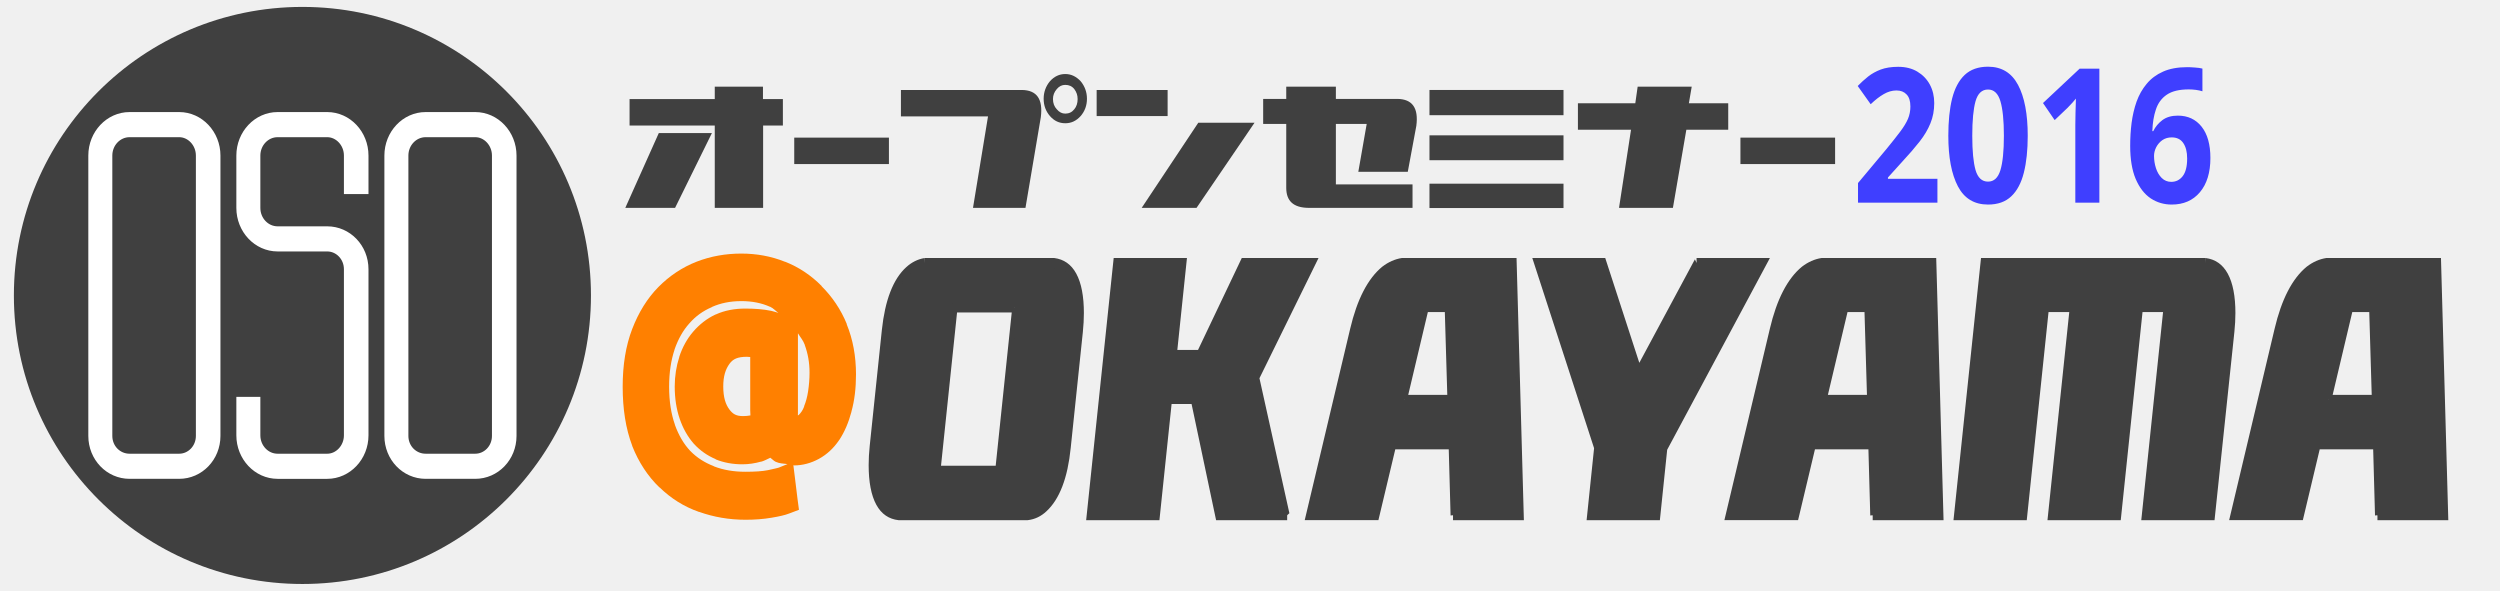
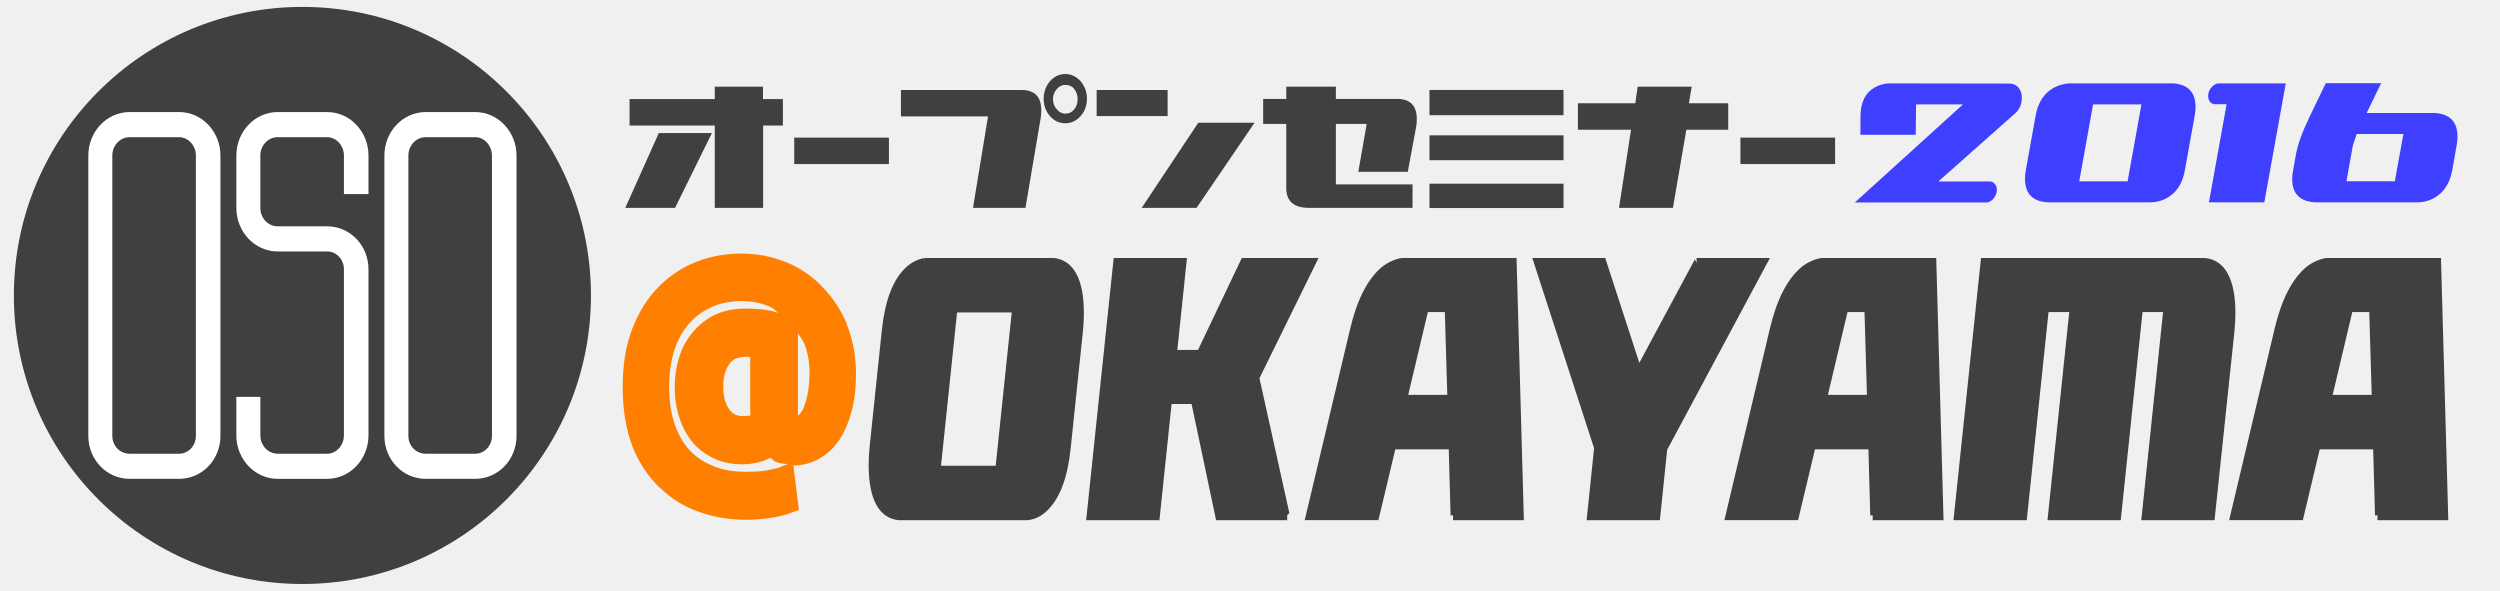
<svg xmlns="http://www.w3.org/2000/svg" xmlns:xlink="http://www.w3.org/1999/xlink" width="360.59" height="85.23" id="svg2" version="1.1">
  <defs id="defs4">
    <linearGradient id="linearGradient3884">
      <stop style="stop-color:#000000;stop-opacity:1;" offset="0" id="stop3886" />
      <stop style="stop-color:#000000;stop-opacity:0;" offset="1" id="stop3888" />
    </linearGradient>
    <linearGradient id="linearGradient3874">
      <stop style="stop-color:#4040ff;stop-opacity:1;" offset="0" id="stop3876" />
      <stop id="stop3882" offset="0.5" style="stop-color:#c0c0ff;stop-opacity:1;" />
      <stop style="stop-color:#4040ff;stop-opacity:1;" offset="1" id="stop3878" />
    </linearGradient>
    <linearGradient xlink:href="#linearGradient3874" id="linearGradient3880" x1="213.786" y1="323.068" x2="214.434" y2="350.925" gradientUnits="userSpaceOnUse" gradientTransform="translate(20.79455,7.398888)" />
    <linearGradient xlink:href="#linearGradient3884" id="linearGradient3890" x1="225.714" y1="343.791" x2="240.714" y2="371.648" gradientUnits="userSpaceOnUse" gradientTransform="translate(20.79455,7.398888)" />
    <linearGradient xlink:href="#linearGradient3884-2" id="linearGradient3890-9" x1="225.714" y1="343.791" x2="240.714" y2="371.648" gradientUnits="userSpaceOnUse" gradientTransform="translate(7.857143,15.71429)" />
    <linearGradient id="linearGradient3884-2">
      <stop style="stop-color:#000000;stop-opacity:1;" offset="0" id="stop3886-3" />
      <stop style="stop-color:#000000;stop-opacity:0;" offset="1" id="stop3888-7" />
    </linearGradient>
    <linearGradient xlink:href="#linearGradient3874-8" id="linearGradient3880-7" x1="213.786" y1="323.068" x2="214.434" y2="350.925" gradientUnits="userSpaceOnUse" gradientTransform="translate(7.857143,15.71429)" />
    <linearGradient id="linearGradient3874-8">
      <stop style="stop-color:#8080ff;stop-opacity:1;" offset="0" id="stop3876-1" />
      <stop id="stop3882-3" offset="0.5" style="stop-color:#e0e0ff;stop-opacity:1;" />
      <stop style="stop-color:#8080ff;stop-opacity:1;" offset="1" id="stop3878-5" />
    </linearGradient>
    <linearGradient xlink:href="#linearGradient3884-2" id="linearGradient3911" x1="225.714" y1="343.791" x2="240.714" y2="371.648" gradientUnits="userSpaceOnUse" gradientTransform="translate(7.857143,15.71429)" />
    <linearGradient xlink:href="#linearGradient3874-8" id="linearGradient3919" x1="213.786" y1="323.068" x2="214.434" y2="350.925" gradientUnits="userSpaceOnUse" gradientTransform="translate(7.857143,15.71429)" />
    <linearGradient id="linearGradient3921">
      <stop style="stop-color:#8080ff;stop-opacity:1;" offset="0" id="stop3923" />
      <stop id="stop3925" offset="0.5" style="stop-color:#e0e0ff;stop-opacity:1;" />
      <stop style="stop-color:#8080ff;stop-opacity:1;" offset="1" id="stop3927" />
    </linearGradient>
    <linearGradient y2="371.648" x2="240.714" y1="343.791" x1="225.714" gradientTransform="translate(20.79455,7.398878)" gradientUnits="userSpaceOnUse" id="linearGradient3931" xlink:href="#linearGradient3884-2" />
    <linearGradient y2="371.648" x2="240.714" y1="343.791" x1="225.714" gradientTransform="translate(124.4616,29.29427)" gradientUnits="userSpaceOnUse" id="linearGradient3931-4" xlink:href="#linearGradient3884-2-4" />
    <linearGradient id="linearGradient3884-2-4">
      <stop style="stop-color:#000000;stop-opacity:1;" offset="0" id="stop3886-3-4" />
      <stop style="stop-color:#000000;stop-opacity:0;" offset="1" id="stop3888-7-8" />
    </linearGradient>
    <linearGradient y2="371.648" x2="240.714" y1="343.791" x1="225.714" gradientTransform="translate(124.4616,29.29427)" gradientUnits="userSpaceOnUse" id="linearGradient3998" xlink:href="#linearGradient3884-2-4" />
    <linearGradient y2="371.648" x2="240.714" y1="343.791" x1="225.714" gradientTransform="translate(20.79455,7.398878)" gradientUnits="userSpaceOnUse" id="linearGradient4008" xlink:href="#linearGradient3884-2-4" />
    <linearGradient xlink:href="#linearGradient3884-2-4" id="linearGradient4045" gradientUnits="userSpaceOnUse" gradientTransform="translate(20.79455,7.398878)" x1="225.714" y1="343.791" x2="240.714" y2="371.648" />
    <linearGradient xlink:href="#linearGradient3884-2" id="linearGradient4047" gradientUnits="userSpaceOnUse" gradientTransform="translate(20.79455,7.398878)" x1="225.714" y1="343.791" x2="240.714" y2="371.648" />
    <linearGradient xlink:href="#linearGradient3884" id="linearGradient4049" gradientUnits="userSpaceOnUse" gradientTransform="translate(20.79455,7.398888)" x1="225.714" y1="343.791" x2="240.714" y2="371.648" />
    <linearGradient xlink:href="#linearGradient3874" id="linearGradient4051" gradientUnits="userSpaceOnUse" gradientTransform="translate(20.79455,7.398888)" x1="213.786" y1="323.068" x2="214.434" y2="350.925" />
    <linearGradient xlink:href="#linearGradient3884-2-4" id="linearGradient4079" gradientUnits="userSpaceOnUse" gradientTransform="translate(20.79455,7.398878)" x1="225.714" y1="343.791" x2="240.714" y2="371.648" />
    <linearGradient xlink:href="#linearGradient3884-2" id="linearGradient4081" gradientUnits="userSpaceOnUse" gradientTransform="translate(20.79455,7.398878)" x1="225.714" y1="343.791" x2="240.714" y2="371.648" />
    <linearGradient xlink:href="#linearGradient3884" id="linearGradient4083" gradientUnits="userSpaceOnUse" gradientTransform="translate(20.79455,7.398888)" x1="225.714" y1="343.791" x2="240.714" y2="371.648" />
    <linearGradient xlink:href="#linearGradient3874" id="linearGradient4085" gradientUnits="userSpaceOnUse" gradientTransform="translate(20.79455,7.398888)" x1="213.786" y1="323.068" x2="214.434" y2="350.925" />
    <linearGradient xlink:href="#linearGradient3884-2-4" id="linearGradient4136" gradientUnits="userSpaceOnUse" gradientTransform="translate(20.79455,7.398878)" x1="225.714" y1="343.791" x2="240.714" y2="371.648" />
    <linearGradient xlink:href="#linearGradient3884-2" id="linearGradient4138" gradientUnits="userSpaceOnUse" gradientTransform="translate(20.79455,7.398878)" x1="225.714" y1="343.791" x2="240.714" y2="371.648" />
    <linearGradient xlink:href="#linearGradient3884" id="linearGradient4140" gradientUnits="userSpaceOnUse" gradientTransform="translate(20.79455,7.398888)" x1="225.714" y1="343.791" x2="240.714" y2="371.648" />
    <linearGradient xlink:href="#linearGradient3874" id="linearGradient4142" gradientUnits="userSpaceOnUse" gradientTransform="translate(20.79455,7.398888)" x1="213.786" y1="323.068" x2="214.434" y2="350.925" />
    <linearGradient xlink:href="#linearGradient3884-2-4" id="linearGradient4170" gradientUnits="userSpaceOnUse" gradientTransform="translate(20.79455,7.398878)" x1="225.714" y1="343.791" x2="240.714" y2="371.648" />
    <linearGradient xlink:href="#linearGradient3884-2" id="linearGradient4172" gradientUnits="userSpaceOnUse" gradientTransform="translate(20.79455,7.398878)" x1="225.714" y1="343.791" x2="240.714" y2="371.648" />
    <linearGradient xlink:href="#linearGradient3884" id="linearGradient4174" gradientUnits="userSpaceOnUse" gradientTransform="translate(20.79455,7.398888)" x1="225.714" y1="343.791" x2="240.714" y2="371.648" />
    <linearGradient xlink:href="#linearGradient3874" id="linearGradient4176" gradientUnits="userSpaceOnUse" gradientTransform="translate(20.79455,7.398888)" x1="213.786" y1="323.068" x2="214.434" y2="350.925" />
    <linearGradient xlink:href="#linearGradient3884-2-4" id="linearGradient4209" gradientUnits="userSpaceOnUse" gradientTransform="translate(20.79455,7.398878)" x1="225.714" y1="343.791" x2="240.714" y2="371.648" />
    <linearGradient xlink:href="#linearGradient3884-2" id="linearGradient4211" gradientUnits="userSpaceOnUse" gradientTransform="translate(20.79455,7.398878)" x1="225.714" y1="343.791" x2="240.714" y2="371.648" />
    <linearGradient xlink:href="#linearGradient3884" id="linearGradient4213" gradientUnits="userSpaceOnUse" gradientTransform="translate(20.79455,7.398888)" x1="225.714" y1="343.791" x2="240.714" y2="371.648" />
    <linearGradient xlink:href="#linearGradient3874" id="linearGradient4215" gradientUnits="userSpaceOnUse" gradientTransform="translate(20.79455,7.398888)" x1="213.786" y1="323.068" x2="214.434" y2="350.925" />
    <linearGradient xlink:href="#linearGradient3884-2-4" id="linearGradient4249" gradientUnits="userSpaceOnUse" gradientTransform="translate(20.79455,7.398878)" x1="225.714" y1="343.791" x2="240.714" y2="371.648" />
    <linearGradient xlink:href="#linearGradient3884-2" id="linearGradient4251" gradientUnits="userSpaceOnUse" gradientTransform="translate(20.79455,7.398878)" x1="225.714" y1="343.791" x2="240.714" y2="371.648" />
    <linearGradient xlink:href="#linearGradient3884" id="linearGradient4253" gradientUnits="userSpaceOnUse" gradientTransform="translate(20.79455,7.398888)" x1="225.714" y1="343.791" x2="240.714" y2="371.648" />
    <linearGradient xlink:href="#linearGradient3874" id="linearGradient4255" gradientUnits="userSpaceOnUse" gradientTransform="translate(20.79455,7.398888)" x1="213.786" y1="323.068" x2="214.434" y2="350.925" />
    <linearGradient xlink:href="#linearGradient3884-2-4" id="linearGradient4281" gradientUnits="userSpaceOnUse" gradientTransform="translate(20.79455,7.398878)" x1="225.714" y1="343.791" x2="240.714" y2="371.648" />
    <linearGradient xlink:href="#linearGradient3884-2" id="linearGradient4283" gradientUnits="userSpaceOnUse" gradientTransform="translate(20.79455,7.398878)" x1="225.714" y1="343.791" x2="240.714" y2="371.648" />
    <linearGradient xlink:href="#linearGradient3884" id="linearGradient4285" gradientUnits="userSpaceOnUse" gradientTransform="translate(20.79455,7.398888)" x1="225.714" y1="343.791" x2="240.714" y2="371.648" />
    <linearGradient xlink:href="#linearGradient3874" id="linearGradient4287" gradientUnits="userSpaceOnUse" gradientTransform="translate(20.79455,7.398888)" x1="213.786" y1="323.068" x2="214.434" y2="350.925" />
    <linearGradient xlink:href="#linearGradient3884" id="linearGradient4291" gradientUnits="userSpaceOnUse" gradientTransform="matrix(1.27637,0,0,1.27637,-27.88458,260.7802)" x1="225.714" y1="343.791" x2="240.714" y2="371.648" />
    <linearGradient xlink:href="#linearGradient3874" id="linearGradient4293" gradientUnits="userSpaceOnUse" gradientTransform="matrix(1.27637,0,0,1.27637,-27.88458,260.7802)" x1="213.786" y1="323.068" x2="214.434" y2="350.925" />
    <linearGradient xlink:href="#linearGradient3884-2" id="linearGradient4297" gradientUnits="userSpaceOnUse" gradientTransform="matrix(1.27637,0,0,1.27637,-27.88458,260.7802)" x1="225.714" y1="343.791" x2="240.714" y2="371.648" />
    <linearGradient xlink:href="#linearGradient3884-2-4" id="linearGradient4301" gradientUnits="userSpaceOnUse" gradientTransform="matrix(1.27637,0,0,1.27637,-27.88458,260.7802)" x1="225.714" y1="343.791" x2="240.714" y2="371.648" />
    <linearGradient xlink:href="#linearGradient3884-2-4" id="linearGradient4374" gradientUnits="userSpaceOnUse" gradientTransform="matrix(1.27637,0,0,1.27637,-27.88458,260.7802)" x1="225.714" y1="343.791" x2="240.714" y2="371.648" />
    <linearGradient xlink:href="#linearGradient3884-2" id="linearGradient4376" gradientUnits="userSpaceOnUse" gradientTransform="matrix(1.27637,0,0,1.27637,-27.88458,260.7802)" x1="225.714" y1="343.791" x2="240.714" y2="371.648" />
    <linearGradient xlink:href="#linearGradient3884" id="linearGradient4378" gradientUnits="userSpaceOnUse" gradientTransform="matrix(1.27637,0,0,1.27637,-27.88458,260.7802)" x1="225.714" y1="343.791" x2="240.714" y2="371.648" />
    <linearGradient xlink:href="#linearGradient3874" id="linearGradient4380" gradientUnits="userSpaceOnUse" gradientTransform="matrix(1.27637,0,0,1.27637,-27.88458,260.7802)" x1="213.786" y1="323.068" x2="214.434" y2="350.925" />
    <linearGradient xlink:href="#linearGradient3884-2-4" id="linearGradient3112" gradientUnits="userSpaceOnUse" gradientTransform="matrix(1.27637,0,0,1.27637,-27.88458,260.7802)" x1="225.714" y1="343.791" x2="240.714" y2="371.648" />
    <linearGradient xlink:href="#linearGradient3884-2" id="linearGradient3114" gradientUnits="userSpaceOnUse" gradientTransform="matrix(1.27637,0,0,1.27637,-27.88458,260.7802)" x1="225.714" y1="343.791" x2="240.714" y2="371.648" />
    <linearGradient xlink:href="#linearGradient3884" id="linearGradient3116" gradientUnits="userSpaceOnUse" gradientTransform="matrix(1.27637,0,0,1.27637,-27.88458,260.7802)" x1="225.714" y1="343.791" x2="240.714" y2="371.648" />
    <linearGradient xlink:href="#linearGradient3874" id="linearGradient3118" gradientUnits="userSpaceOnUse" gradientTransform="matrix(1.27637,0,0,1.27637,-27.88458,260.7802)" x1="213.786" y1="323.068" x2="214.434" y2="350.925" />
    <linearGradient xlink:href="#linearGradient3884" id="linearGradient3122" gradientUnits="userSpaceOnUse" gradientTransform="matrix(1.27637,0,0,1.27637,-27.88458,260.7802)" x1="225.714" y1="343.791" x2="240.714" y2="371.648" />
    <linearGradient xlink:href="#linearGradient3874" id="linearGradient3124" gradientUnits="userSpaceOnUse" gradientTransform="matrix(1.27637,0,0,1.27637,-27.88458,260.7802)" x1="213.786" y1="323.068" x2="214.434" y2="350.925" />
    <linearGradient xlink:href="#linearGradient3884-2" id="linearGradient3128" gradientUnits="userSpaceOnUse" gradientTransform="matrix(1.27637,0,0,1.27637,-31.79397,263.0565)" x1="225.714" y1="343.791" x2="240.714" y2="371.648" />
    <linearGradient xlink:href="#linearGradient3884-2-4" id="linearGradient3132" gradientUnits="userSpaceOnUse" gradientTransform="matrix(1.27637,0,0,1.27637,-31.79397,263.0565)" x1="225.714" y1="343.791" x2="240.714" y2="371.648" />
    <linearGradient xlink:href="#linearGradient3874" id="linearGradient3923" gradientUnits="userSpaceOnUse" gradientTransform="matrix(1.27637,0,0,1.27637,-31.79397,263.0565)" x1="213.786" y1="323.068" x2="214.434" y2="350.925" />
    <linearGradient xlink:href="#linearGradient3874" id="linearGradient3925" gradientUnits="userSpaceOnUse" gradientTransform="matrix(1.27637,0,0,1.27637,-31.79397,263.0565)" x1="213.786" y1="323.068" x2="214.434" y2="350.925" />
    <linearGradient xlink:href="#linearGradient3884-2-4" id="linearGradient3129" gradientUnits="userSpaceOnUse" gradientTransform="matrix(1.27637,0,0,1.27637,-31.79397,263.0565)" x1="225.714" y1="343.791" x2="240.714" y2="371.648" />
    <linearGradient xlink:href="#linearGradient3884-2" id="linearGradient3131" gradientUnits="userSpaceOnUse" gradientTransform="matrix(1.27637,0,0,1.27637,-31.79397,263.0565)" x1="225.714" y1="343.791" x2="240.714" y2="371.648" />
    <linearGradient xlink:href="#linearGradient3874" id="linearGradient3133" gradientUnits="userSpaceOnUse" gradientTransform="matrix(1.27637,0,0,1.27637,-31.79397,263.0565)" x1="213.786" y1="323.068" x2="214.434" y2="350.925" />
    <linearGradient xlink:href="#linearGradient3874" id="linearGradient3135" gradientUnits="userSpaceOnUse" gradientTransform="matrix(1.27637,0,0,1.27637,-31.79397,263.0565)" x1="213.786" y1="323.068" x2="214.434" y2="350.925" />
    <linearGradient xlink:href="#linearGradient3884-2-4" id="linearGradient3163" gradientUnits="userSpaceOnUse" gradientTransform="matrix(1.27637,0,0,1.27637,-31.79397,263.0565)" x1="225.714" y1="343.791" x2="240.714" y2="371.648" />
    <linearGradient xlink:href="#linearGradient3884-2" id="linearGradient3165" gradientUnits="userSpaceOnUse" gradientTransform="matrix(1.27637,0,0,1.27637,-31.79397,263.0565)" x1="225.714" y1="343.791" x2="240.714" y2="371.648" />
    <linearGradient xlink:href="#linearGradient3874" id="linearGradient3167" gradientUnits="userSpaceOnUse" gradientTransform="matrix(1.27637,0,0,1.27637,-31.79397,263.0565)" x1="213.786" y1="323.068" x2="214.434" y2="350.925" />
    <linearGradient xlink:href="#linearGradient3874" id="linearGradient3169" gradientUnits="userSpaceOnUse" gradientTransform="matrix(1.27637,0,0,1.27637,-31.79397,263.0565)" x1="213.786" y1="323.068" x2="214.434" y2="350.925" />
    <linearGradient xlink:href="#linearGradient3884-2-4" id="linearGradient3195" gradientUnits="userSpaceOnUse" gradientTransform="matrix(1.27637,0,0,1.27637,-31.79397,263.0565)" x1="225.714" y1="343.791" x2="240.714" y2="371.648" />
    <linearGradient xlink:href="#linearGradient3884-2" id="linearGradient3197" gradientUnits="userSpaceOnUse" gradientTransform="matrix(1.27637,0,0,1.27637,-31.79397,263.0565)" x1="225.714" y1="343.791" x2="240.714" y2="371.648" />
    <linearGradient xlink:href="#linearGradient3874" id="linearGradient3199" gradientUnits="userSpaceOnUse" gradientTransform="matrix(1.27637,0,0,1.27637,-31.79397,263.0565)" x1="213.786" y1="323.068" x2="214.434" y2="350.925" />
    <linearGradient xlink:href="#linearGradient3874" id="linearGradient3201" gradientUnits="userSpaceOnUse" gradientTransform="matrix(1.27637,0,0,1.27637,-31.79397,263.0565)" x1="213.786" y1="323.068" x2="214.434" y2="350.925" />
    <linearGradient xlink:href="#linearGradient3884-2-4" id="linearGradient3229" gradientUnits="userSpaceOnUse" gradientTransform="matrix(1.27637,0,0,1.27637,-31.79397,263.0565)" x1="225.714" y1="343.791" x2="240.714" y2="371.648" />
    <linearGradient xlink:href="#linearGradient3884-2" id="linearGradient3231" gradientUnits="userSpaceOnUse" gradientTransform="matrix(1.27637,0,0,1.27637,-31.79397,263.0565)" x1="225.714" y1="343.791" x2="240.714" y2="371.648" />
    <linearGradient xlink:href="#linearGradient3874" id="linearGradient3233" gradientUnits="userSpaceOnUse" gradientTransform="matrix(1.27637,0,0,1.27637,-31.79397,263.0565)" x1="213.786" y1="323.068" x2="214.434" y2="350.925" />
    <linearGradient xlink:href="#linearGradient3874" id="linearGradient3235" gradientUnits="userSpaceOnUse" gradientTransform="matrix(1.27637,0,0,1.27637,-31.79397,263.0565)" x1="213.786" y1="323.068" x2="214.434" y2="350.925" />
    <linearGradient xlink:href="#linearGradient3884-2-4" id="linearGradient3137" gradientUnits="userSpaceOnUse" gradientTransform="matrix(1.27637,0,0,1.27637,-31.79397,263.0565)" x1="225.714" y1="343.791" x2="240.714" y2="371.648" />
    <linearGradient xlink:href="#linearGradient3884-2" id="linearGradient3139" gradientUnits="userSpaceOnUse" gradientTransform="matrix(1.27637,0,0,1.27637,-31.79397,263.0565)" x1="225.714" y1="343.791" x2="240.714" y2="371.648" />
    <linearGradient xlink:href="#linearGradient3874" id="linearGradient3141" gradientUnits="userSpaceOnUse" gradientTransform="matrix(1.27637,0,0,1.27637,-31.79397,263.0565)" x1="213.786" y1="323.068" x2="214.434" y2="350.925" />
    <linearGradient xlink:href="#linearGradient3874" id="linearGradient3143" gradientUnits="userSpaceOnUse" gradientTransform="matrix(1.27637,0,0,1.27637,-31.79397,263.0565)" x1="213.786" y1="323.068" x2="214.434" y2="350.925" />
    <linearGradient xlink:href="#linearGradient3884-2" id="linearGradient3153" gradientUnits="userSpaceOnUse" gradientTransform="matrix(0.9670642,0,0,0.9670642,25.11024,366.5272)" x1="225.714" y1="343.791" x2="240.714" y2="371.648" />
    <linearGradient xlink:href="#linearGradient3884-2-4" id="linearGradient3157" gradientUnits="userSpaceOnUse" gradientTransform="matrix(0.9670642,0,0,0.9670642,25.11024,366.5272)" x1="225.714" y1="343.791" x2="240.714" y2="371.648" />
    <linearGradient xlink:href="#linearGradient3884-2-4" id="linearGradient3935" gradientUnits="userSpaceOnUse" gradientTransform="matrix(0.9670642,0,0,0.9670642,25.11024,366.5272)" x1="225.714" y1="343.791" x2="240.714" y2="371.648" />
    <linearGradient xlink:href="#linearGradient3884-2" id="linearGradient3937" gradientUnits="userSpaceOnUse" gradientTransform="matrix(0.9670642,0,0,0.9670642,25.11024,366.5272)" x1="225.714" y1="343.791" x2="240.714" y2="371.648" />
    <linearGradient xlink:href="#linearGradient3884-2-4" id="linearGradient3965" gradientUnits="userSpaceOnUse" gradientTransform="matrix(0.9670642,0,0,0.9670642,25.11024,366.5272)" x1="225.714" y1="343.791" x2="240.714" y2="371.648" />
    <linearGradient xlink:href="#linearGradient3884-2" id="linearGradient3967" gradientUnits="userSpaceOnUse" gradientTransform="matrix(0.9670642,0,0,0.9670642,25.11024,366.5272)" x1="225.714" y1="343.791" x2="240.714" y2="371.648" />
    <linearGradient xlink:href="#linearGradient3884-2-4" id="linearGradient4021" gradientUnits="userSpaceOnUse" gradientTransform="matrix(0.9670642,0,0,0.9670642,25.11024,366.5272)" x1="225.714" y1="343.791" x2="240.714" y2="371.648" />
    <linearGradient xlink:href="#linearGradient3884-2" id="linearGradient4023" gradientUnits="userSpaceOnUse" gradientTransform="matrix(0.9670642,0,0,0.9670642,25.11024,366.5272)" x1="225.714" y1="343.791" x2="240.714" y2="371.648" />
    <linearGradient xlink:href="#linearGradient3884-2" id="linearGradient4029" gradientUnits="userSpaceOnUse" gradientTransform="matrix(0.9670642,0,0,0.9670642,26.6931,373.0366)" x1="225.714" y1="343.791" x2="240.714" y2="371.648" />
    <linearGradient xlink:href="#linearGradient3884-2-4" id="linearGradient4033" gradientUnits="userSpaceOnUse" gradientTransform="matrix(0.9670642,0,0,0.9670642,26.69309,373.0366)" x1="225.714" y1="343.791" x2="240.714" y2="371.648" />
    <linearGradient xlink:href="#linearGradient3884-2-4" id="linearGradient4060" gradientUnits="userSpaceOnUse" gradientTransform="matrix(0.9670642,0,0,0.9670642,26.69309,373.0366)" x1="225.714" y1="343.791" x2="240.714" y2="371.648" />
    <linearGradient xlink:href="#linearGradient3884-2" id="linearGradient4062" gradientUnits="userSpaceOnUse" gradientTransform="matrix(0.9670642,0,0,0.9670642,26.6931,373.0366)" x1="225.714" y1="343.791" x2="240.714" y2="371.648" />
    <linearGradient xlink:href="#linearGradient3884-2-4" id="linearGradient4120" gradientUnits="userSpaceOnUse" gradientTransform="matrix(0.9670642,0,0,0.9670642,26.69309,373.0366)" x1="225.714" y1="343.791" x2="240.714" y2="371.648" />
    <linearGradient xlink:href="#linearGradient3884-2" id="linearGradient4122" gradientUnits="userSpaceOnUse" gradientTransform="matrix(0.9670642,0,0,0.9670642,26.6931,373.0366)" x1="225.714" y1="343.791" x2="240.714" y2="371.648" />
    <linearGradient xlink:href="#linearGradient3884-2-4" id="linearGradient4177" gradientUnits="userSpaceOnUse" gradientTransform="matrix(0.9670642,0,0,0.9670642,26.69309,373.0366)" x1="225.714" y1="343.791" x2="240.714" y2="371.648" />
    <linearGradient xlink:href="#linearGradient3884-2" id="linearGradient4179" gradientUnits="userSpaceOnUse" gradientTransform="matrix(0.9670642,0,0,0.9670642,26.6931,373.0366)" x1="225.714" y1="343.791" x2="240.714" y2="371.648" />
    <linearGradient xlink:href="#linearGradient3884-2-4" id="linearGradient4205" gradientUnits="userSpaceOnUse" gradientTransform="matrix(0.9670642,0,0,0.9670642,26.69309,373.0366)" x1="225.714" y1="343.791" x2="240.714" y2="371.648" />
    <linearGradient xlink:href="#linearGradient3884-2" id="linearGradient4207" gradientUnits="userSpaceOnUse" gradientTransform="matrix(0.9670642,0,0,0.9670642,26.6931,373.0366)" x1="225.714" y1="343.791" x2="240.714" y2="371.648" />
    <linearGradient xlink:href="#linearGradient3884-2" id="linearGradient4214" gradientUnits="userSpaceOnUse" gradientTransform="matrix(0.9670642,0,0,0.9670642,28.26161,371.7634)" x1="225.714" y1="343.791" x2="240.714" y2="371.648" />
    <linearGradient xlink:href="#linearGradient3884-2-4" id="linearGradient4218" gradientUnits="userSpaceOnUse" gradientTransform="matrix(0.9670642,0,0,0.9670642,28.2616,371.7634)" x1="225.714" y1="343.791" x2="240.714" y2="371.648" />
    <linearGradient xlink:href="#linearGradient3884-2-4" id="linearGradient4326" gradientUnits="userSpaceOnUse" gradientTransform="matrix(0.9670642,0,0,0.9670642,28.2616,371.7634)" x1="225.714" y1="343.791" x2="240.714" y2="371.648" />
    <linearGradient xlink:href="#linearGradient3884-2" id="linearGradient4328" gradientUnits="userSpaceOnUse" gradientTransform="matrix(0.9670642,0,0,0.9670642,28.26161,371.7634)" x1="225.714" y1="343.791" x2="240.714" y2="371.648" />
    <linearGradient xlink:href="#linearGradient3884-2" id="linearGradient4334" gradientUnits="userSpaceOnUse" gradientTransform="matrix(0.9670642,0,0,0.9670642,28.26161,371.7636)" x1="225.714" y1="343.791" x2="240.714" y2="371.648" />
    <linearGradient xlink:href="#linearGradient3884-2-4" id="linearGradient4338" gradientUnits="userSpaceOnUse" gradientTransform="matrix(0.9670642,0,0,0.9670642,28.2616,371.7636)" x1="225.714" y1="343.791" x2="240.714" y2="371.648" />
    <linearGradient xlink:href="#linearGradient3884-2-4" id="linearGradient4365" gradientUnits="userSpaceOnUse" gradientTransform="matrix(0.9670642,0,0,0.9670642,28.2616,371.7636)" x1="225.714" y1="343.791" x2="240.714" y2="371.648" />
    <linearGradient xlink:href="#linearGradient3884-2" id="linearGradient4367" gradientUnits="userSpaceOnUse" gradientTransform="matrix(0.9670642,0,0,0.9670642,28.26161,371.7636)" x1="225.714" y1="343.791" x2="240.714" y2="371.648" />
    <linearGradient xlink:href="#linearGradient3884-2-4" id="linearGradient4395" gradientUnits="userSpaceOnUse" gradientTransform="matrix(0.9670642,0,0,0.9670642,28.2616,371.7636)" x1="225.714" y1="343.791" x2="240.714" y2="371.648" />
    <linearGradient xlink:href="#linearGradient3884-2" id="linearGradient4397" gradientUnits="userSpaceOnUse" gradientTransform="matrix(0.9670642,0,0,0.9670642,28.26161,371.7636)" x1="225.714" y1="343.791" x2="240.714" y2="371.648" />
    <linearGradient xlink:href="#linearGradient3884-2-4" id="linearGradient3174" gradientUnits="userSpaceOnUse" gradientTransform="matrix(0.9670642,0,0,0.9670642,28.2616,371.7636)" x1="225.714" y1="343.791" x2="240.714" y2="371.648" />
    <linearGradient xlink:href="#linearGradient3884-2" id="linearGradient3176" gradientUnits="userSpaceOnUse" gradientTransform="matrix(0.9670642,0,0,0.9670642,28.26161,371.7636)" x1="225.714" y1="343.791" x2="240.714" y2="371.648" />
    <linearGradient xlink:href="#linearGradient3884-2-4" id="linearGradient3179" gradientUnits="userSpaceOnUse" gradientTransform="matrix(0.9670642,0,0,0.9670642,28.2616,371.7636)" x1="225.714" y1="343.791" x2="240.714" y2="371.648" />
    <linearGradient xlink:href="#linearGradient3884-2" id="linearGradient3181" gradientUnits="userSpaceOnUse" gradientTransform="matrix(0.9670642,0,0,0.9670642,28.26161,371.7636)" x1="225.714" y1="343.791" x2="240.714" y2="371.648" />
    <linearGradient xlink:href="#linearGradient3884-2-4" id="linearGradient3217" gradientUnits="userSpaceOnUse" gradientTransform="matrix(0.9670642,0,0,0.9670642,28.2616,371.7636)" x1="225.714" y1="343.791" x2="240.714" y2="371.648" />
    <linearGradient xlink:href="#linearGradient3884-2" id="linearGradient3219" gradientUnits="userSpaceOnUse" gradientTransform="matrix(0.9670642,0,0,0.9670642,28.26161,371.7636)" x1="225.714" y1="343.791" x2="240.714" y2="371.648" />
    <linearGradient xlink:href="#linearGradient3884-2" id="linearGradient3234" gradientUnits="userSpaceOnUse" gradientTransform="matrix(0.9670642,0,0,0.9670642,224.1296,363.6768)" x1="225.714" y1="343.791" x2="240.714" y2="371.648" />
    <linearGradient xlink:href="#linearGradient3884-2-4" id="linearGradient3238" gradientUnits="userSpaceOnUse" gradientTransform="matrix(0.9670642,0,0,0.9670642,224.1296,363.6768)" x1="225.714" y1="343.791" x2="240.714" y2="371.648" />
  </defs>
  <g id="layer1" transform="translate(-182.7869,-482.5687)">
-     <text xml:space="preserve" style="font-style:normal;font-weight:normal;font-size:24.916px;line-height:125%;font-family:Sans;letter-spacing:0px;word-spacing:0px;fill:#3f3fff;fill-opacity:1;stroke:none" x="488.488" y="471.329" id="text3146" transform="scale(0.9209188,1.085872)">
-       <tspan id="tspan3148" x="488.488" y="471.329" style="font-style:normal;font-variant:normal;font-weight:bold;font-stretch:normal;font-family:NationalyzeALP;-inkscape-font-specification:'NationalyzeALP Bold';fill:#3f3fff;fill-opacity:1">2016</tspan>
-     </text>
+     <g transform="scale(0.9209188,1.085872)" style="font-style:normal;font-weight:normal;font-size:24.916px;line-height:125%;font-family:Sans;letter-spacing:0px;word-spacing:0px;fill:#3f3fff;fill-opacity:1;stroke:none" id="text3146">
+       <path d="m 488.986,471.304 16.943,-13.031 -7.35,0 -0.05,4.036 -8.671,0 0.025,-2.566 q 0.05,-2.666 2.193,-3.712 0.897,-0.448 2.143,-0.548 l 19.036,0.025 q 0.822,0 1.345,0.523 0.548,0.523 0.548,1.321 0,1.321 -1.022,2.093 l -12.059,9.069 8.073,0 q 0.473,0 0.772,0.324 0.324,0.299 0.324,0.772 0,0.648 -0.523,1.171 -0.523,0.523 -1.171,0.523 l -20.556,0 z" style="font-style:normal;font-variant:normal;font-weight:bold;font-stretch:normal;font-family:NationalyzeALP;-inkscape-font-specification:'NationalyzeALP Bold';fill:#3f3fff;fill-opacity:1" id="path3495" />
+       <path d="m 522.469,455.483 q -1.246,0.1 -2.242,0.548 -2.342,1.046 -2.915,3.712 l -1.545,7.275 q -0.125,0.598 -0.125,1.121 0,2.94 3.488,3.139 l 16.395,0 q 1.271,-0.075 2.242,-0.523 2.367,-1.071 2.915,-3.737 l 1.545,-7.275 q 0.125,-0.598 0.125,-1.121 0,-2.915 -3.463,-3.139 l -16.419,0 z m 11.411,2.791 -2.168,10.215 -7.574,0 2.168,-10.215 7.574,0 z" style="font-style:normal;font-variant:normal;font-weight:bold;font-stretch:normal;font-family:NationalyzeALP;-inkscape-font-specification:'NationalyzeALP Bold';fill:#3f3fff;fill-opacity:1" id="path3497" />
+       <path d="m 545.998,455.483 q -0.623,0 -1.146,0.523 -0.523,0.498 -0.523,1.146 0,0.473 0.299,0.797 0.324,0.299 0.797,0.299 l 1.794,0 -2.766,13.031 8.671,0 3.364,-15.797 -10.49,0 z" style="font-style:normal;font-variant:normal;font-weight:bold;font-stretch:normal;font-family:NationalyzeALP;-inkscape-font-specification:'NationalyzeALP Bold';fill:#3f3fff;fill-opacity:1" id="path3499" />
+       <path d="m 579.917,459.419 -10.764,0 2.267,-3.962 -8.671,0 -2.492,4.385 q -1.769,3.09 -2.193,5.133 -0.125,0.573 -0.424,2.043 -0.149,0.623 -0.149,1.171 0,2.865 3.488,3.09 l 16.42,0 q 1.246,-0.075 2.217,-0.523 2.367,-1.071 2.94,-3.737 l 0.698,-3.339 q 0.125,-0.598 0.125,-1.121 0,-2.915 -3.463,-3.139 z m -6.354,9.069 -7.574,0 0.997,-4.734 0.598,-1.545 7.325,0 -1.345,6.279 z" style="font-style:normal;font-variant:normal;font-weight:bold;font-stretch:normal;font-family:NationalyzeALP;-inkscape-font-specification:'NationalyzeALP Bold';fill:#3f3fff;fill-opacity:1" id="path3501" />
+     </g>
    <text xml:space="preserve" style="font-size:40px;font-style:normal;font-variant:normal;font-weight:normal;font-stretch:normal;line-height:125%;letter-spacing:0px;word-spacing:0px;fill:#000000;fill-opacity:1;stroke:none;font-family:Dunn;-inkscape-font-specification:Dunn" x="176.429" y="316.648" id="text3795">
      <tspan id="tspan3797" x="176.429" y="316.648" />
    </text>
    <path transform="matrix(0.3771162,0,0,0.3771162,75.15585,398.9016)" style="fill:#404040;fill-opacity:1;fill-rule:nonzero;stroke:none" d="m 511.429,334.862 c 0,60.949 -49.409,110.357 -110.357,110.357 -60.949,0 -110.357,-49.409 -110.357,-110.357 0,-60.949 49.409,-110.357 110.357,-110.357 60.949,0 110.357,49.409 110.357,110.357 z" id="path4105" />
    <g style="font-size:80.389px;font-style:normal;font-variant:normal;font-weight:normal;font-stretch:normal;line-height:125%;letter-spacing:0px;word-spacing:0px;fill:#ffffff;fill-opacity:1;stroke:none;font-family:Dunn;-inkscape-font-specification:Dunn" id="text3791">
      <path d="m 211.606,545.441 c 0,1.769 -1.367,3.135 -2.974,3.135 l -7.155,0 c -1.688,0 -3.055,-1.367 -3.055,-3.135 l 0,-40.435 c 0,-1.769 1.367,-3.216 3.055,-3.216 l 7.155,0 c 1.608,0 2.974,1.447 2.974,3.216 l 0,40.435 m -2.974,5.627 c 2.974,0 5.386,-2.492 5.386,-5.627 l 0,-40.435 c 0,-3.135 -2.412,-5.708 -5.386,-5.708 l -7.155,0 c -2.974,0 -5.386,2.572 -5.386,5.708 l 0,40.435 c 0,3.135 2.412,5.627 5.386,5.627 l 7.155,0" style="letter-spacing:-2.985px;fill:#ffffff;stroke:#ffffff;stroke-width:1.131;stroke-miterlimit:4;stroke-opacity:1" id="path3950" />
      <path d="m 229.984,551.069 c 2.974,0 5.386,-2.572 5.386,-5.708 l 0,-19.695 0,-0.884 0,-3.376 c 0,-3.135 -2.412,-5.627 -5.386,-5.627 l -1.447,0 -4.341,0 -1.367,0 c -1.688,0 -3.055,-1.447 -3.055,-3.216 l 0,-7.557 c 0,-1.769 1.367,-3.216 3.055,-3.216 l 7.155,0 c 1.608,0 2.974,1.447 2.974,3.216 l 0,4.984 2.412,0 0,-4.984 c 0,-3.135 -2.412,-5.708 -5.386,-5.708 l -7.155,0 c -2.974,0 -5.386,2.572 -5.386,5.708 l 0,7.557 c 0,3.135 2.412,5.708 5.386,5.708 l 1.367,0 4.341,0 1.447,0 c 1.608,0 2.974,1.367 2.974,3.135 l 0,3.376 0,0.884 0,19.695 c 0,1.769 -1.367,3.216 -2.974,3.216 l -7.155,0 c -1.688,0 -3.055,-1.447 -3.055,-3.216 l 0,-4.984 -2.331,0 0,4.984 c 0,3.135 2.412,5.708 5.386,5.708 l 7.155,0" style="letter-spacing:-2.985px;fill:#ffffff;stroke:#ffffff;stroke-width:1.131;stroke-miterlimit:4;stroke-opacity:1" id="path3952" />
      <path d="m 254.31,545.441 c 0,1.769 -1.367,3.135 -2.974,3.135 l -7.155,0 c -1.688,0 -3.055,-1.367 -3.055,-3.135 l 0,-40.435 c 0,-1.769 1.367,-3.216 3.055,-3.216 l 7.155,0 c 1.608,0 2.974,1.447 2.974,3.216 l 0,40.435 m -2.974,5.627 c 2.974,0 5.386,-2.492 5.386,-5.627 l 0,-40.435 c 0,-3.135 -2.412,-5.708 -5.386,-5.708 l -7.155,0 c -2.974,0 -5.386,2.572 -5.386,5.708 l 0,40.435 c 0,3.135 2.412,5.627 5.386,5.627 l 7.155,0" style="letter-spacing:-2.985px;fill:#ffffff;stroke:#ffffff;stroke-width:1.131;stroke-miterlimit:4;stroke-opacity:1" id="path3954" />
    </g>
    <g id="text3757" style="font-size:24px;font-style:normal;font-variant:normal;font-weight:normal;font-stretch:normal;line-height:125%;letter-spacing:0px;word-spacing:0px;fill:#404040;fill-opacity:1;stroke:none;font-family:Ricty;-inkscape-font-specification:Ricty" transform="matrix(0.9498974,0,0,1.052745,3.258448,-22.07237)">
      <path id="path3933" style="stroke:#404040;stroke-width:0;stroke-miterlimit:4;stroke-opacity:1;font-family:TowerGothicKT;-inkscape-font-specification:TowerGothicKT;fill:#404040;fill-opacity:1" d="m 284.593,496.556 12.936,0 0,11.28 7.344,0 0,-11.28 3,0 0,-3.624 -3.024,0 0,-1.704 -7.32,0 0,1.704 -12.936,0 0,3.624 m -0.648,11.28 7.56,0 5.592,-10.248 -8.064,0 -5.088,10.248" />
      <path id="path3935" style="stroke:#404040;stroke-width:0;stroke-miterlimit:4;stroke-opacity:1;font-family:TowerGothicKT;-inkscape-font-specification:TowerGothicKT;fill:#404040;fill-opacity:1" d="m 309.599,501.836 14.376,0 0,-3.624 -14.376,0 0,3.624" />
      <path id="path3937" style="stroke:#404040;stroke-width:0;stroke-miterlimit:4;stroke-opacity:1;font-family:TowerGothicKT;-inkscape-font-specification:TowerGothicKT;fill:#404040;fill-opacity:1" d="m 347.469,492.884 c 0,0.936 0.336,1.728 0.96,2.376 0.648,0.672 1.416,0.984 2.328,0.984 0.888,0 1.656,-0.312 2.328,-0.984 0.624,-0.648 0.96,-1.44 0.96,-2.376 0,-0.912 -0.336,-1.728 -0.96,-2.4 -0.672,-0.648 -1.44,-0.984 -2.328,-0.984 -0.912,0 -1.68,0.336 -2.328,0.984 -0.624,0.672 -0.96,1.488 -0.96,2.4 m 1.416,0.048 c 0,-0.528 0.192,-0.96 0.576,-1.368 0.384,-0.408 0.792,-0.576 1.296,-0.576 0.552,0 1.008,0.168 1.368,0.576 0.336,0.408 0.504,0.84 0.504,1.368 0,0.552 -0.168,1.032 -0.504,1.392 -0.36,0.408 -0.816,0.6 -1.368,0.6 -0.504,0 -0.912,-0.192 -1.296,-0.6 -0.384,-0.36 -0.576,-0.84 -0.576,-1.392 m -23.088,2.376 13.224,0 -2.28,12.528 7.968,0 2.328,-12.408 c 0.36,-2.496 -0.6,-3.72 -2.88,-3.744 l -18.36,0 0,3.624" />
      <path id="path3939" style="stroke:#404040;stroke-width:0;stroke-miterlimit:4;stroke-opacity:1;font-family:TowerGothicKT;-inkscape-font-specification:TowerGothicKT;fill:#404040;fill-opacity:1" d="m 355.517,495.26 10.776,0 0,-3.576 -10.776,0 0,3.576 m 6.84,12.576 8.328,0 8.808,-11.664 -8.544,0 -8.592,11.664" />
      <path id="path3941" style="stroke:#404040;stroke-width:0;stroke-miterlimit:4;stroke-opacity:1;font-family:TowerGothicKT;-inkscape-font-specification:TowerGothicKT;fill:#404040;fill-opacity:1" d="m 380.802,496.34 3.504,0 0,8.76 c 0,1.8 1.104,2.712 3.36,2.736 l 15.816,0 0,-3.216 -11.64,0 0,-8.28 4.68,0 -1.272,6.552 7.512,0 1.296,-6.288 c 0.36,-2.448 -0.6,-3.672 -2.88,-3.696 l -9.336,0 0,-1.68 -7.536,0 0,1.68 -3.504,0 0,3.432" />
      <path id="path3943" style="stroke:#404040;stroke-width:0;stroke-miterlimit:4;stroke-opacity:1;font-family:TowerGothicKT;-inkscape-font-specification:TowerGothicKT;fill:#404040;fill-opacity:1" d="m 406.054,495.14 20.352,0 0,-3.456 -20.352,0 0,3.456 m 0,6.168 20.352,0 0,-3.408 -20.352,0 0,3.408 m 0,6.552 20.352,0 0,-3.336 -20.352,0 0,3.336" />
      <path id="path3945" style="stroke:#404040;stroke-width:0;stroke-miterlimit:4;stroke-opacity:1;font-family:TowerGothicKT;-inkscape-font-specification:TowerGothicKT;fill:#404040;fill-opacity:1" d="m 428.595,497.132 8.064,0 -1.824,10.704 8.184,0 2.04,-10.704 6.36,0 0,-3.624 -5.976,0 0.432,-2.28 -8.208,0 -0.36,2.28 -8.712,0 0,3.624" />
      <path id="path3947" style="stroke:#404040;stroke-width:0;stroke-miterlimit:4;stroke-opacity:1;font-family:TowerGothicKT;-inkscape-font-specification:TowerGothicKT;fill:#404040;fill-opacity:1" d="m 453.271,501.836 14.376,0 0,-3.624 -14.376,0 0,3.624" />
    </g>
    <g transform="scale(0.9572266,1.044685)" style="font-size:38.361px;font-style:normal;font-variant:normal;font-weight:normal;font-stretch:normal;line-height:125%;letter-spacing:0px;word-spacing:0px;fill:#ff8000;fill-opacity:1;stroke:#ff8000;stroke-width:3.705;stroke-miterlimit:4;stroke-opacity:1;font-family:Dunn;-inkscape-font-specification:Dunn" id="text3799">
      <path style="font-size:medium;font-style:normal;font-variant:normal;font-weight:normal;font-stretch:normal;text-indent:0;text-align:start;text-decoration:none;line-height:125%;letter-spacing:0;word-spacing:0;text-transform:none;direction:ltr;block-progression:tb;writing-mode:lr-tb;text-anchor:start;baseline-shift:baseline;color:#000000;fill:#ff8000;fill-opacity:1;fill-rule:nonzero;stroke:none;stroke-width:3.705;marker:none;visibility:visible;display:inline;overflow:visible;enable-background:accumulate;font-family:Ubuntu;-inkscape-font-specification:Ubuntu" d="m 302.656,496.938 c -2.347,3e-5 -4.604,0.362 -6.75,1.125 -2.145,0.772 -4.088,1.953 -5.75,3.5 -1.668,1.551 -2.981,3.502 -3.938,5.781 -0.983,2.342 -1.438,5.012 -1.438,7.969 0,3.052 0.454,5.784 1.438,8.156 l 0,0.031 c 0.985,2.279 2.372,4.196 4.094,5.719 l 0.031,0 c 1.693,1.516 3.678,2.664 5.906,3.375 0.013,0.004 0.018,0.027 0.031,0.031 l 0,-0.031 c 2.208,0.723 4.554,1.094 7,1.094 1.389,-10e-6 2.703,-0.085 3.938,-0.281 1.195,-0.186 1.982,-0.345 2.688,-0.594 l 1.438,-0.5 -0.219,-1.5 L 310.75,528 310.5,526.156 c 0.035,3.2e-4 0.059,0.031 0.094,0.031 1.301,0 2.584,-0.323 3.75,-0.906 1.191,-0.595 2.213,-1.461 3.031,-2.562 l 0,-0.031 0.031,0 c 0.808,-1.119 1.413,-2.424 1.844,-3.906 0.003,-0.01 -0.003,-0.021 0,-0.031 0.47,-1.54 0.687,-3.252 0.688,-5.125 -3e-5,-2.521 -0.467,-4.854 -1.406,-6.938 l 0.031,0 c -0.91,-2.048 -2.219,-3.797 -3.812,-5.25 l 0.031,-0.031 c -0.006,-0.006 -0.025,0.006 -0.031,0 -1.58,-1.461 -3.43,-2.603 -5.5,-3.344 -0.009,-0.003 -0.022,0.003 -0.031,0 -2.07,-0.762 -4.273,-1.125 -6.562,-1.125 z m 0,6.562 c 1.664,2e-5 3.083,0.272 4.312,0.781 l 0.031,0 c 0.511,0.208 0.812,0.582 1.25,0.844 -0.383,-0.087 -0.64,-0.197 -1.094,-0.281 -1.209,-0.23 -2.505,-0.312 -3.906,-0.312 -1.587,2e-5 -3.083,0.246 -4.438,0.812 l -0.031,0 c -1.293,0.554 -2.431,1.368 -3.375,2.375 -0.919,0.982 -1.633,2.16 -2.094,3.469 -0.003,0.009 0.003,0.023 0,0.031 -0.452,1.276 -0.688,2.653 -0.688,4.062 -10e-6,1.631 0.247,3.118 0.75,4.469 0.488,1.311 1.194,2.475 2.125,3.438 l 0,0.031 0.031,0 c 0.922,0.922 2.023,1.622 3.25,2.094 l 0,0.031 c 1.251,0.469 2.611,0.688 4.031,0.688 0.952,0 1.906,-0.133 2.844,-0.375 l 0.031,0 0.031,0 c 0.487,-0.141 0.88,-0.355 1.312,-0.531 0.279,0.177 0.507,0.432 0.812,0.562 0.55,0.236 1.172,0.245 1.781,0.312 l -1.344,0.5 c 0.053,-0.019 -0.658,0.17 -1.625,0.344 -0.804,0.148 -1.939,0.219 -3.375,0.219 -1.757,0 -3.333,-0.241 -4.75,-0.75 l -0.031,-0.031 c -1.369,-0.478 -2.526,-1.16 -3.531,-2.094 -0.01,-0.01 -0.021,-0.022 -0.031,-0.031 -0.958,-0.945 -1.707,-2.115 -2.281,-3.562 -0.003,-0.009 0.003,-0.022 0,-0.031 -0.559,-1.453 -0.875,-3.194 -0.875,-5.25 -10e-6,-1.96 0.291,-3.649 0.812,-5.094 0.003,-0.009 -0.003,-0.023 0,-0.031 0.56,-1.469 1.293,-2.647 2.219,-3.594 l 0.031,-0.031 c 0.941,-0.984 2.018,-1.697 3.344,-2.219 l 0.031,0 0,-0.031 c 1.32,-0.541 2.782,-0.812 4.438,-0.812 z m 8.531,4.438 c 0.343,0.53 0.788,0.975 1.031,1.594 l 0,0.031 c 0.472,1.18 0.719,2.417 0.719,3.812 -3e-5,0.874 -0.081,1.746 -0.219,2.594 -0.131,0.786 -0.335,1.454 -0.594,2.031 l 0,0.031 0,0.031 c -0.22,0.531 -0.501,0.872 -0.781,1.125 l -0.031,0.031 c -0.053,0.05 -0.088,0.036 -0.125,0.062 -0.023,-0.093 -10e-6,0.035 0,-0.25 l 0,-11.094 z m -7.688,3.25 c 0.191,0 0.329,0.024 0.5,0.031 l 0,7.344 c 0,0.236 0.019,0.476 0.031,0.719 -0.371,0.062 -0.727,0.094 -1.094,0.094 -1.036,0 -1.548,-0.264 -2.094,-0.938 -0.548,-0.677 -0.906,-1.636 -0.906,-3.156 -2e-5,-1.391 0.328,-2.358 0.938,-3.125 0.515,-0.648 1.192,-0.969 2.625,-0.969 z" id="path3921" />
    </g>
    <g transform="scale(0.7022268,1.424041)" style="font-size:40.305px;font-style:normal;font-variant:normal;font-weight:normal;font-stretch:normal;line-height:125%;letter-spacing:0px;word-spacing:0px;fill:#404040;fill-opacity:1;stroke:none;font-family:Ricty;-inkscape-font-specification:Ricty" id="text3757-99">
      <path d="m 450.26,365.506 c -1.344,0.107 -2.553,0.403 -3.627,0.887 -2.526,1.129 -4.098,3.13 -4.716,6.005 l -2.499,11.769 c -0.134,0.645 -0.202,1.249 -0.202,1.814 0,3.171 1.881,4.864 5.643,5.078 l 26.521,0 c 1.37,-0.081 2.58,-0.363 3.627,-0.846 2.553,-1.155 4.125,-3.171 4.716,-6.046 L 482.222,372.398 c 0.134,-0.645 0.201,-1.249 0.202,-1.814 -4e-5,-3.144 -1.868,-4.837 -5.602,-5.078 l -26.561,0 m 18.46,4.514 -3.507,16.525 -12.253,0 3.507,-16.525 12.253,0" style="font-weight:bold;stroke:#404040;stroke-opacity:1;font-family:NationalyzeALP;-inkscape-font-specification:NationalyzeALP Bold;fill:#404040;fill-opacity:1" id="path3906" />
      <path d="m 524.677,391.059 -6.288,-13.986 11.527,-11.568 -14.349,0 -8.988,9.311 -5.078,0 1.975,-9.311 -14.026,0 -5.441,25.554 14.026,0 2.499,-11.769 4.837,0 5.038,11.769 14.268,0" style="font-weight:bold;stroke:#404040;stroke-opacity:1;font-family:NationalyzeALP;-inkscape-font-specification:NationalyzeALP Bold;fill:#404040;fill-opacity:1" id="path3908" />
      <path d="m 558.743,391.059 14.026,0 -1.451,-25.554 -23.055,0 c -1.37,0.107 -2.66,0.39 -3.869,0.846 -2.848,1.155 -4.958,3.171 -6.328,6.046 l -8.988,18.661 14.026,0 3.466,-7.174 11.769,0 0.403,7.174 m -9.996,-11.689 4.514,-9.391 4.272,0 0.564,9.391 -9.351,0" style="font-weight:bold;stroke:#404040;stroke-opacity:1;font-family:NationalyzeALP;-inkscape-font-specification:NationalyzeALP Bold;fill:#404040;fill-opacity:1" id="path3910" />
      <path d="m 608.764,365.506 -11.85,10.882 -7.174,-10.882 -13.784,0 12.293,18.661 -1.451,6.892 14.026,0 1.451,-6.892 20.274,-18.661 -13.784,0" style="font-weight:bold;stroke:#404040;stroke-opacity:1;font-family:NationalyzeALP;-inkscape-font-specification:NationalyzeALP Bold;fill:#404040;fill-opacity:1" id="path3912" />
      <path d="m 644.943,391.059 14.026,0 -1.451,-25.554 -23.055,0 c -1.37,0.107 -2.66,0.39 -3.869,0.846 -2.848,1.155 -4.958,3.171 -6.328,6.046 l -8.988,18.661 14.026,0 3.466,-7.174 11.769,0 0.403,7.174 m -9.996,-11.689 4.514,-9.391 4.272,0 0.564,9.391 -9.351,0" style="font-weight:bold;stroke:#404040;stroke-opacity:1;font-family:NationalyzeALP;-inkscape-font-specification:NationalyzeALP Bold;fill:#404040;fill-opacity:1" id="path3914" />
      <path d="m 713.302,365.506 -45.706,0 -5.441,25.554 14.026,0 4.474,-21.08 5.28,0 -4.474,21.08 14.026,0 4.474,-21.08 5.24,0 -4.474,21.08 14.026,0 3.99,-18.661 c 0.134,-0.645 0.201,-1.249 0.202,-1.814 -6e-5,-3.144 -1.881,-4.837 -5.643,-5.078" style="font-weight:bold;stroke:#404040;stroke-opacity:1;font-family:NationalyzeALP;-inkscape-font-specification:NationalyzeALP Bold;fill:#404040;fill-opacity:1" id="path3916" />
      <path d="m 748.619,391.059 14.026,0 -1.451,-25.554 -23.055,0 c -1.37,0.107 -2.66,0.39 -3.869,0.846 -2.848,1.155 -4.958,3.171 -6.328,6.046 l -8.988,18.661 14.026,0 3.466,-7.174 11.769,0 0.403,7.174 m -9.996,-11.689 4.514,-9.391 4.272,0 0.564,9.391 -9.351,0" style="font-weight:bold;stroke:#404040;stroke-opacity:1;font-family:NationalyzeALP;-inkscape-font-specification:NationalyzeALP Bold;fill:#404040;fill-opacity:1" id="path3918" />
    </g>
  </g>
</svg>
